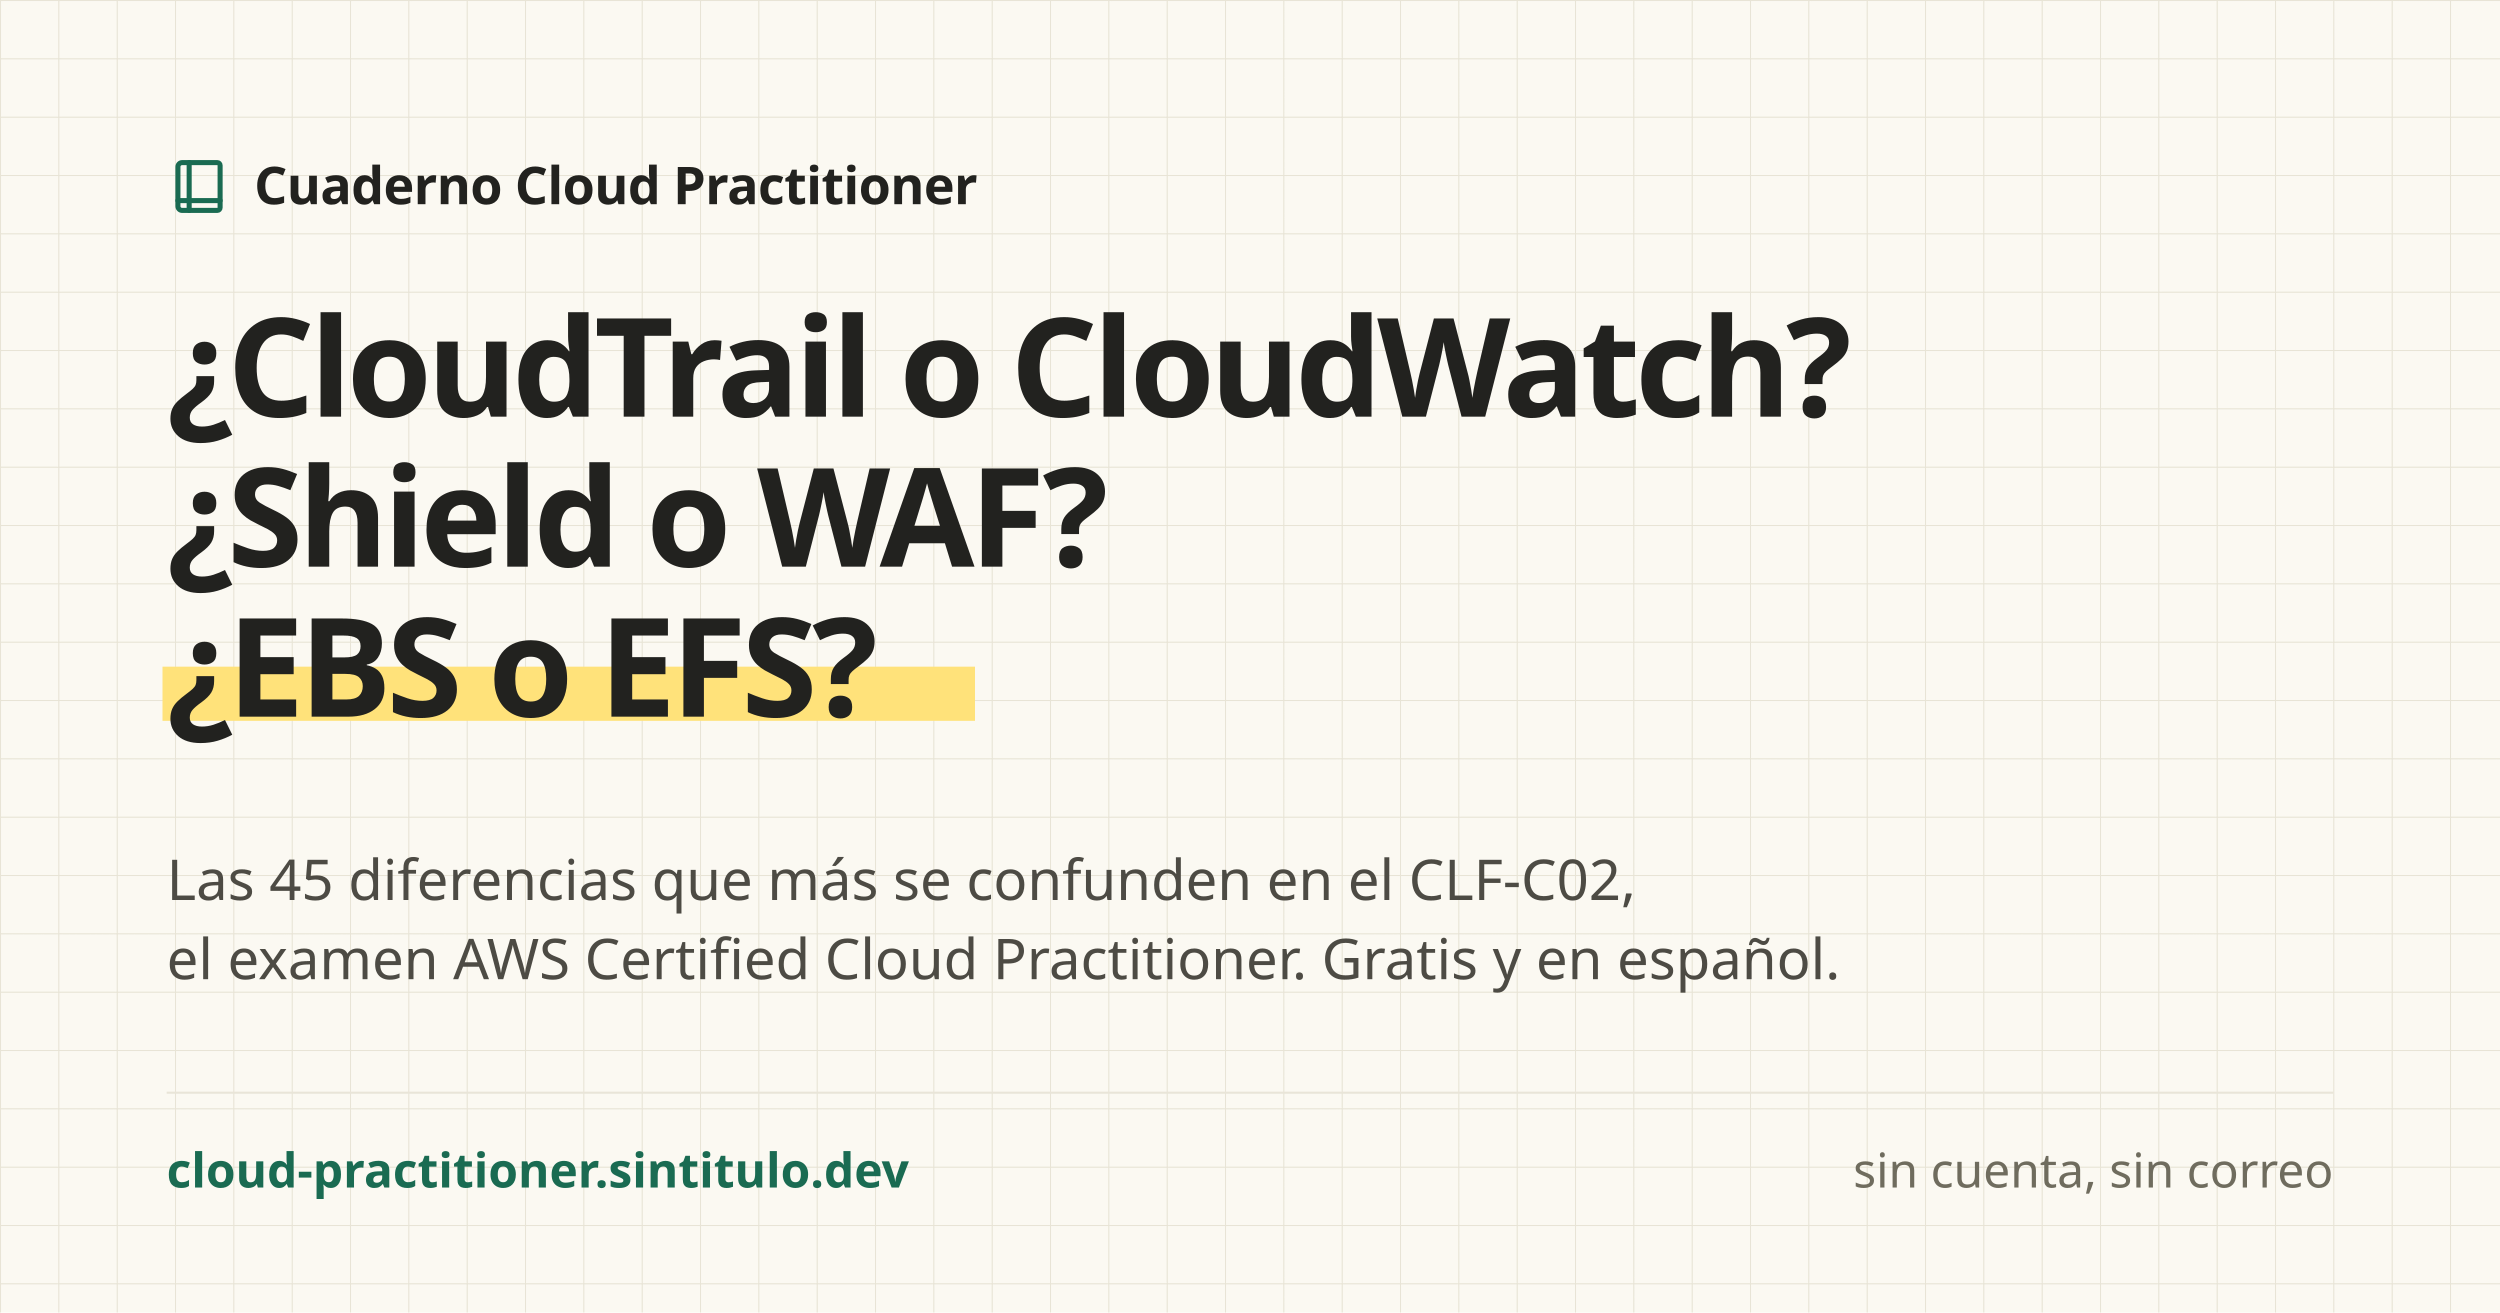
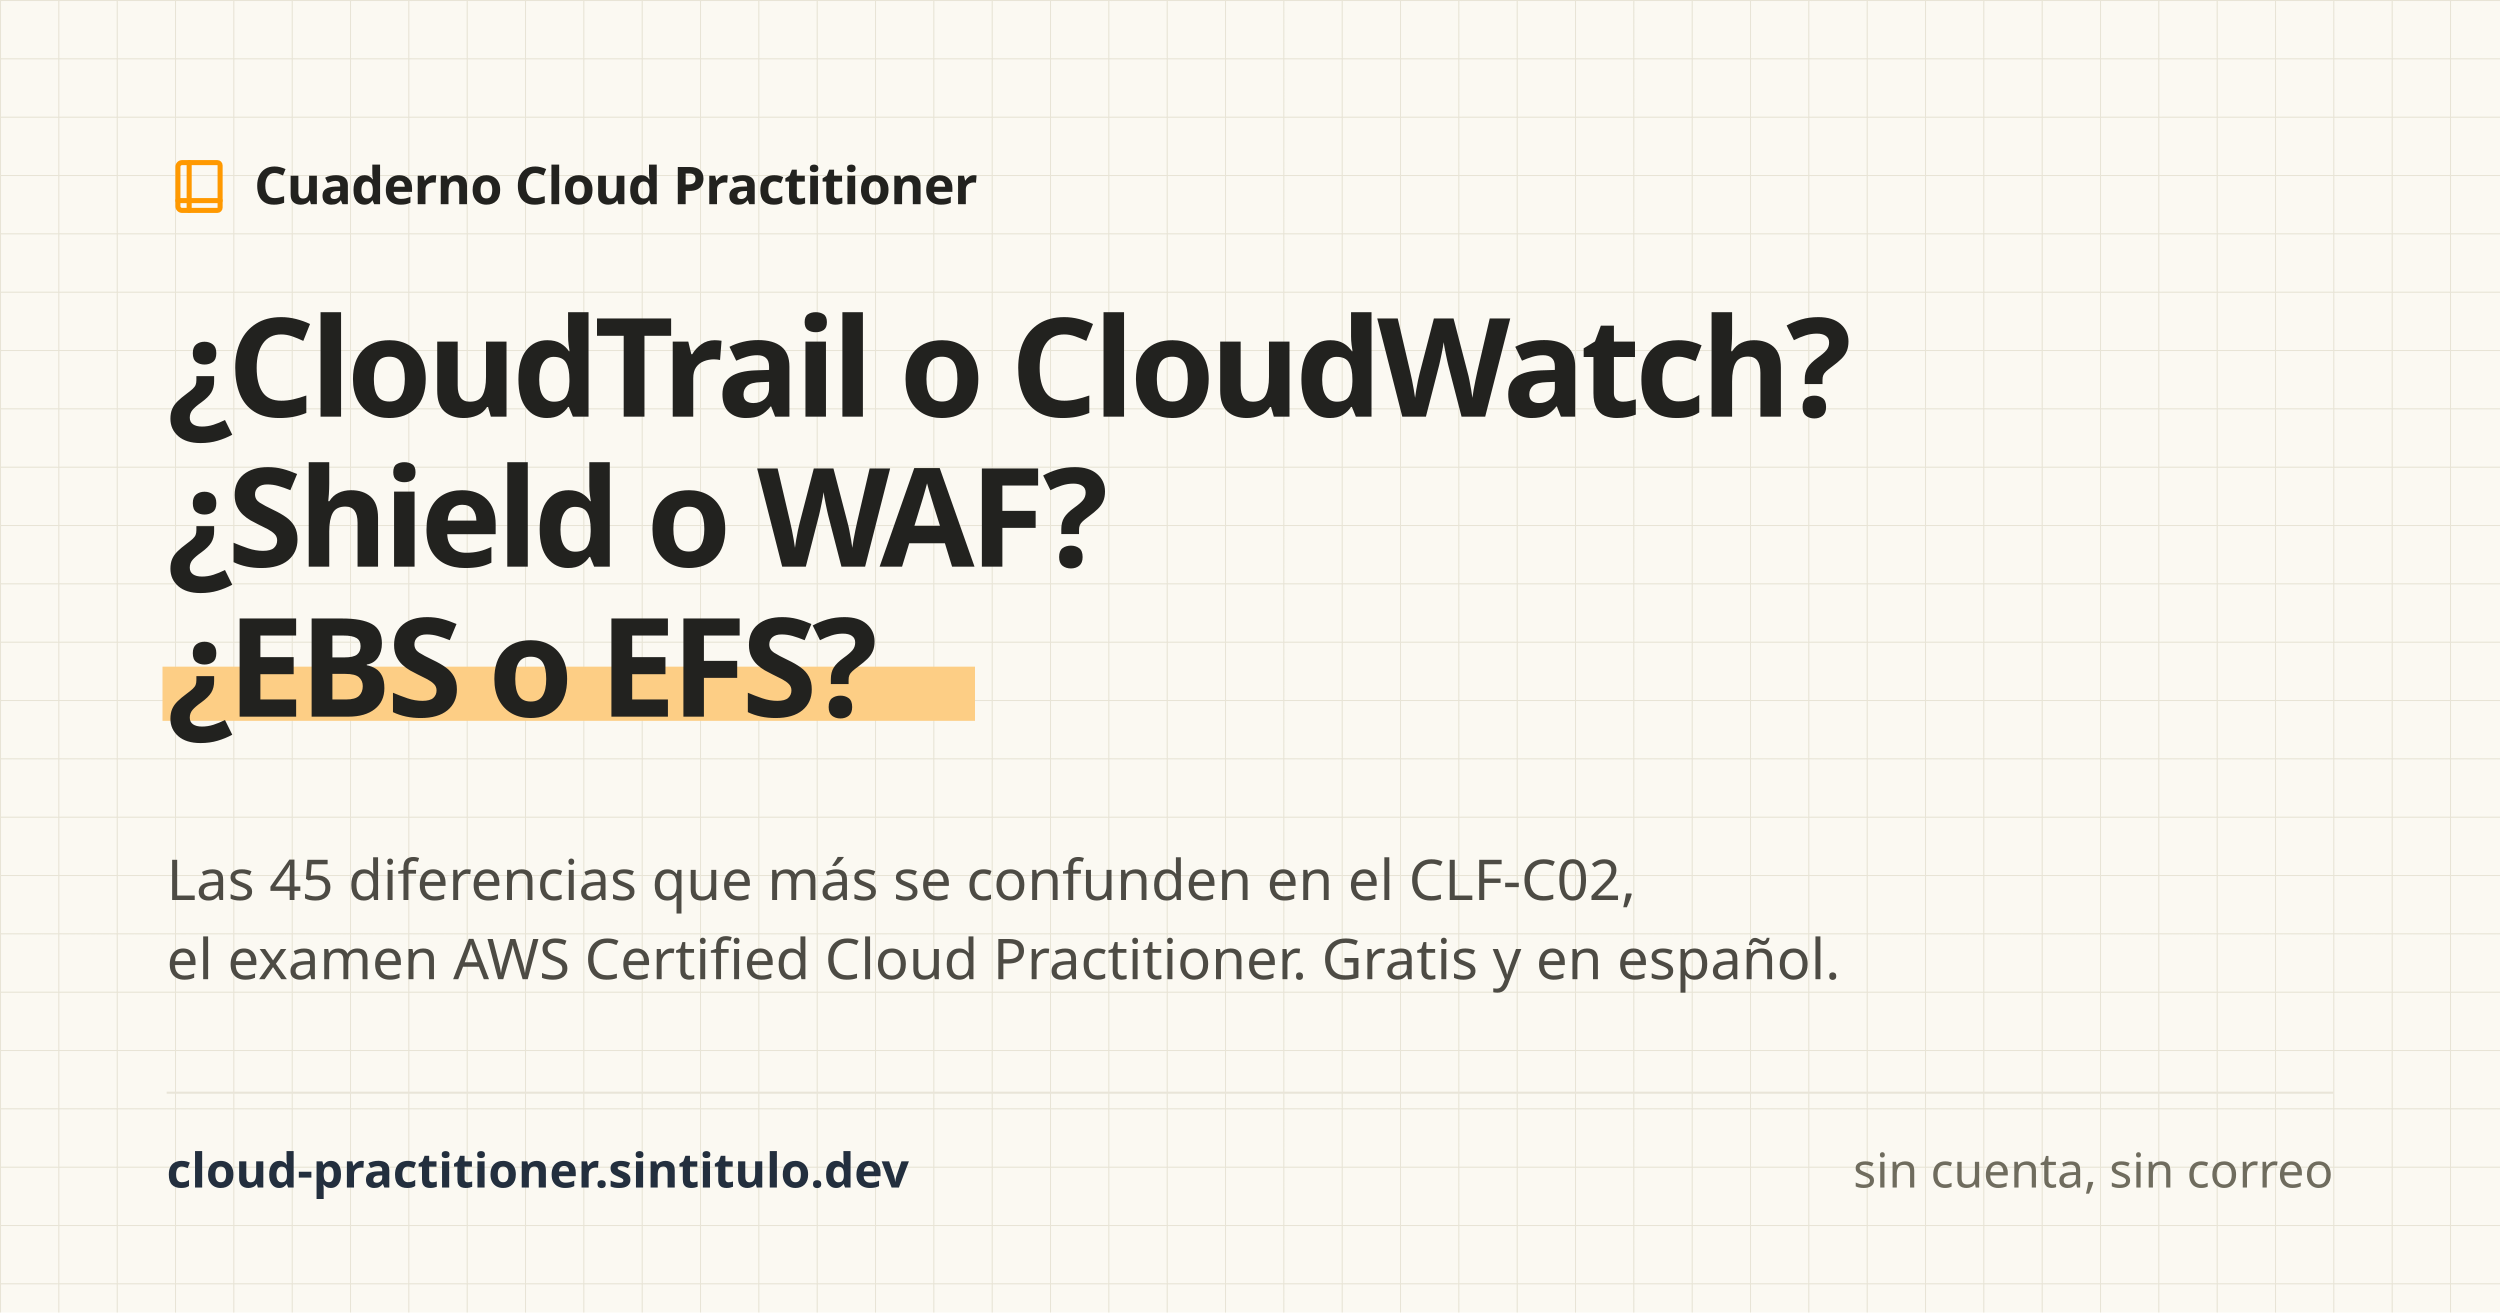
<svg xmlns="http://www.w3.org/2000/svg" width="1200" height="630" viewBox="0 0 1200 630">
  <defs>
    <pattern id="cuadricula" width="28" height="28" patternUnits="userSpaceOnUse">
      <path d="M28 0H0V28" fill="none" stroke="#e8e4d6" stroke-width="1" />
    </pattern>
  </defs>
  <rect width="1200" height="630" fill="#fbf9f2" />
  <rect width="1200" height="630" fill="url(#cuadricula)" />
  <g transform="translate(80 74)">
-     <g transform="scale(1.35)" stroke="#1a6b52" stroke-width="1.8" fill="none" stroke-linecap="round" stroke-linejoin="round">
+     <g transform="scale(1.35)" stroke="#FF9900" stroke-width="1.8" fill="none" stroke-linecap="round" stroke-linejoin="round">
      <path d="M4 4.5A1.5 1.5 0 0 1 5.5 3H18a1 1 0 0 1 1 1v15a1 1 0 0 1-1 1H5.5A1.5 1.5 0 0 1 4 18.5z" />
      <path d="M4 16.5h15" />
      <path d="M8 3v17" />
    </g>
    <text x="42" y="24" font-family="Work Sans" font-size="25" font-weight="700" fill="#22221f" letter-spacing="-0.3">Cuaderno Cloud Practitioner</text>
  </g>
-   <rect id="resaltado" x="78" y="320" width="390" height="26" fill="#ffe27a" />
+   <rect id="resaltado" x="78" y="320" width="390" height="26" fill="#fdce85" />
  <text x="80" y="200" font-family="Work Sans" font-size="66" font-weight="700" fill="#22221f" letter-spacing="-2.4">¿CloudTrail o CloudWatch?</text>
  <text x="80" y="272" font-family="Work Sans" font-size="66" font-weight="700" fill="#22221f" letter-spacing="-2.4">¿Shield o WAF?</text>
  <text x="80" y="295" font-family="Work Sans" id="tercera" font-size="66" font-weight="700" fill="#22221f" letter-spacing="-2.4" dy="49">¿EBS o EFS?</text>
  <text x="80" y="432" font-family="Work Sans" font-size="27" font-weight="400" fill="#4d4b44">Las 45 diferencias que más se confunden en el CLF-C02,</text>
  <text x="80" y="470" font-family="Work Sans" font-size="27" font-weight="400" fill="#4d4b44">el examen AWS Certified Cloud Practitioner. Gratis y en español.</text>
  <rect x="80" y="524" width="1040" height="1" fill="#e9e5d8" />
-   <text x="80" y="570" font-family="Work Sans" font-size="23" font-weight="600" fill="#1a6b52">cloud-practitioner.sintitulo.dev</text>
+   <text x="80" y="570" font-family="Work Sans" font-size="23" font-weight="600" fill="#232F3E">cloud-practitioner.sintitulo.dev</text>
  <text x="1120" y="570" font-family="Work Sans" font-size="23" font-weight="400" fill="#6f6c5e" text-anchor="end">sin cuenta, sin correo</text>
</svg>
